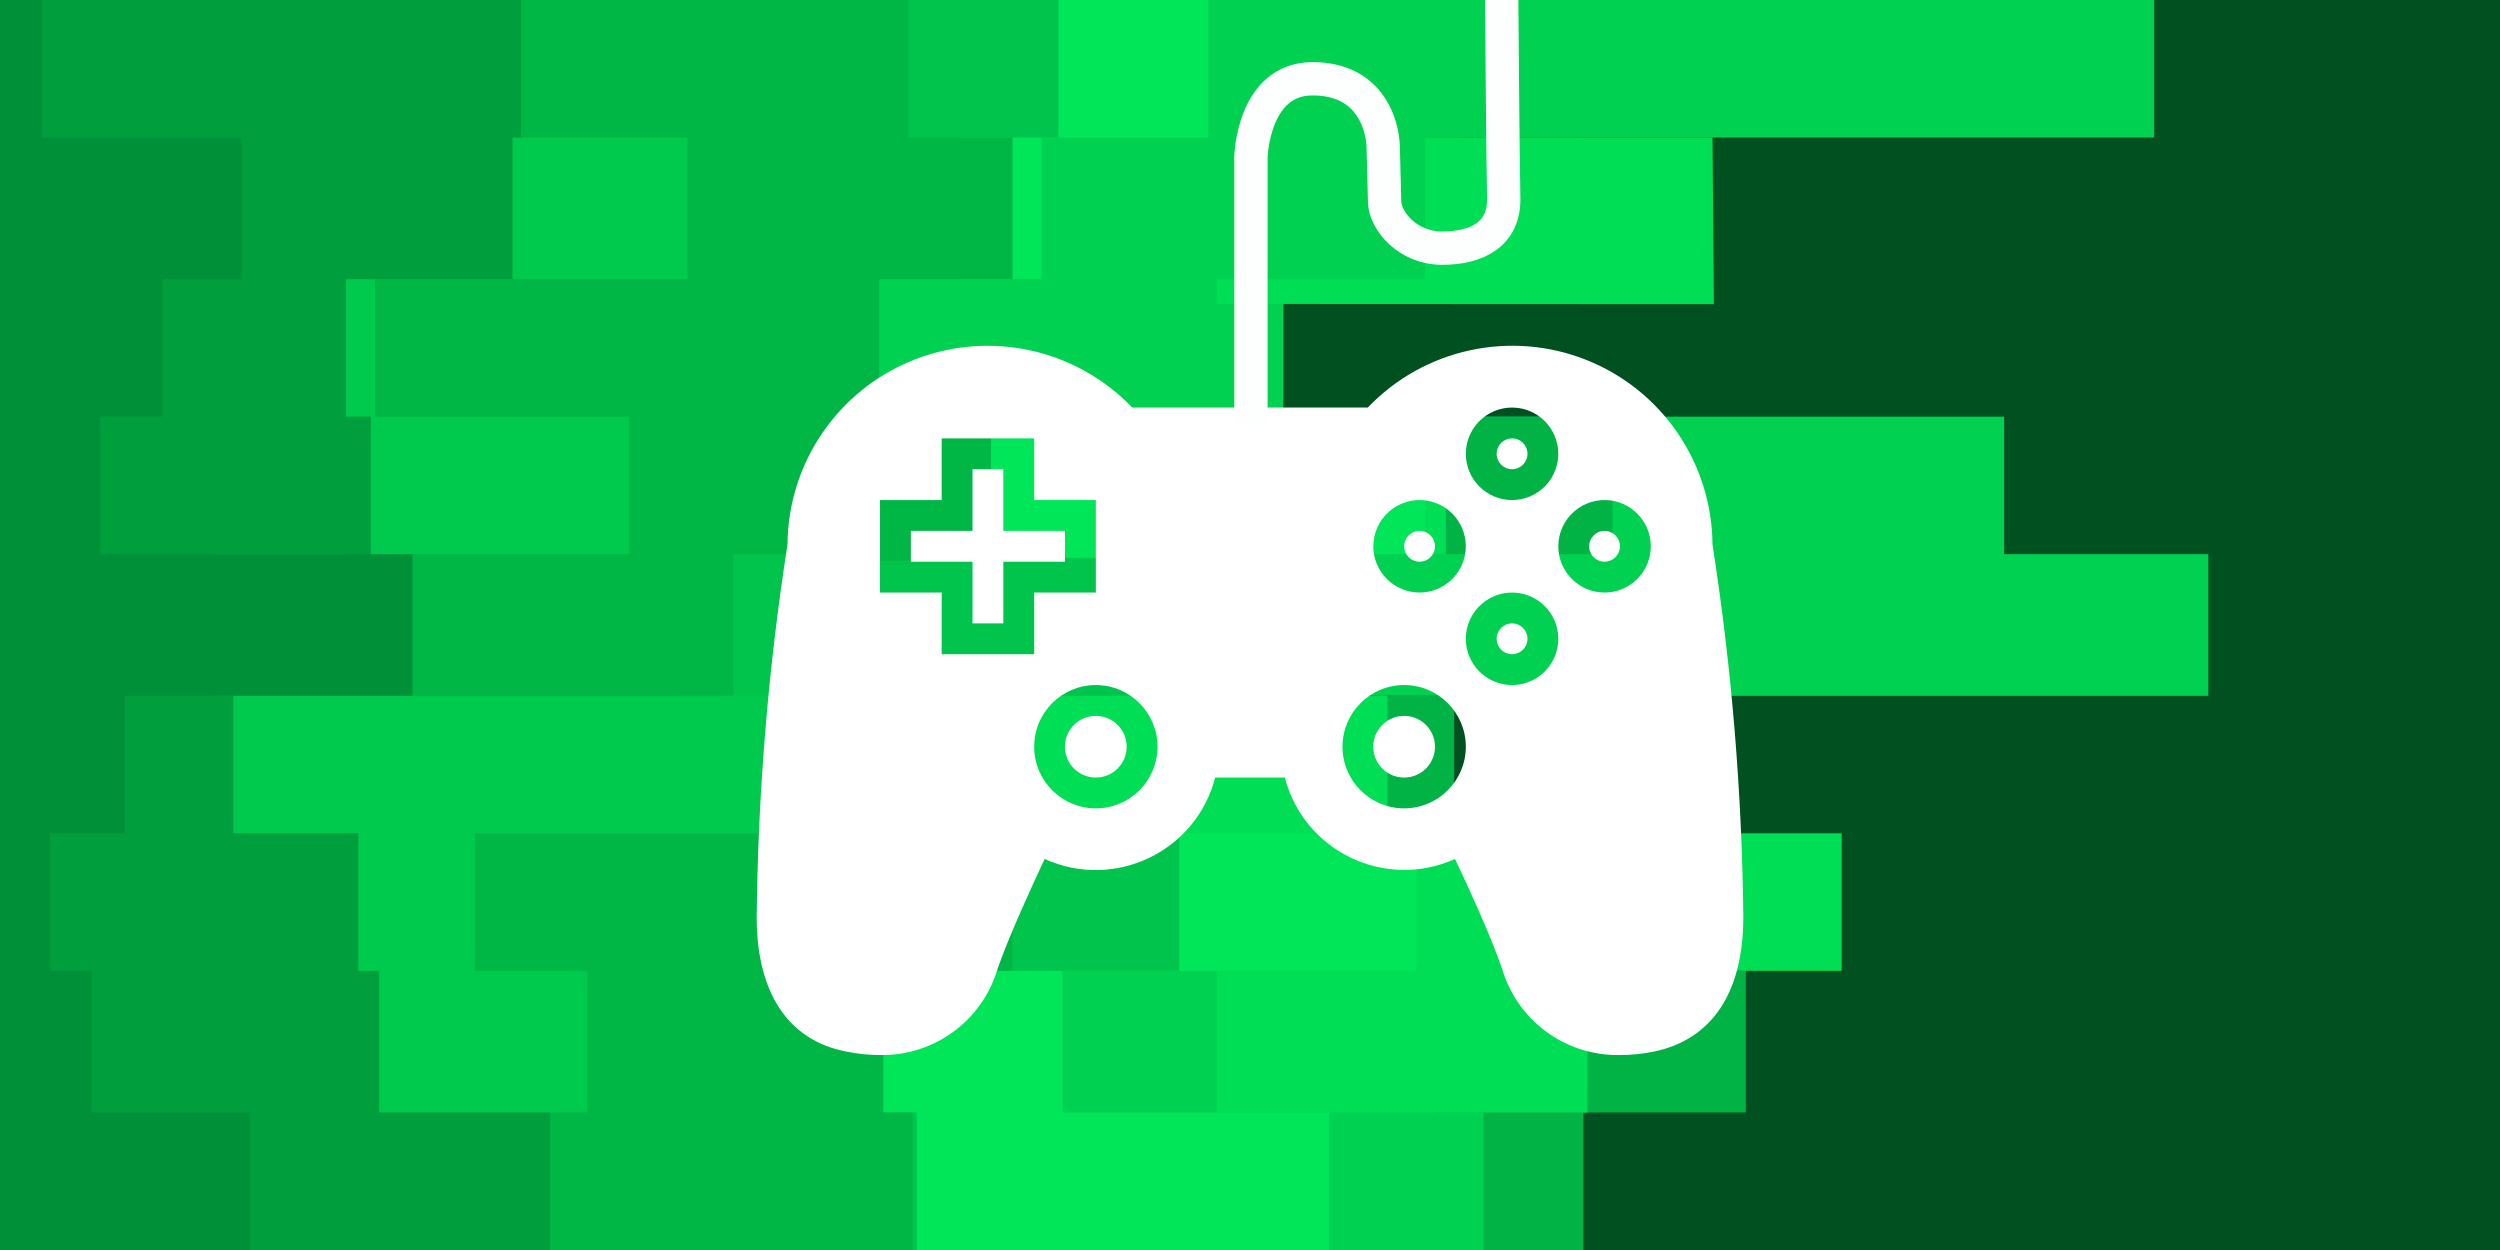
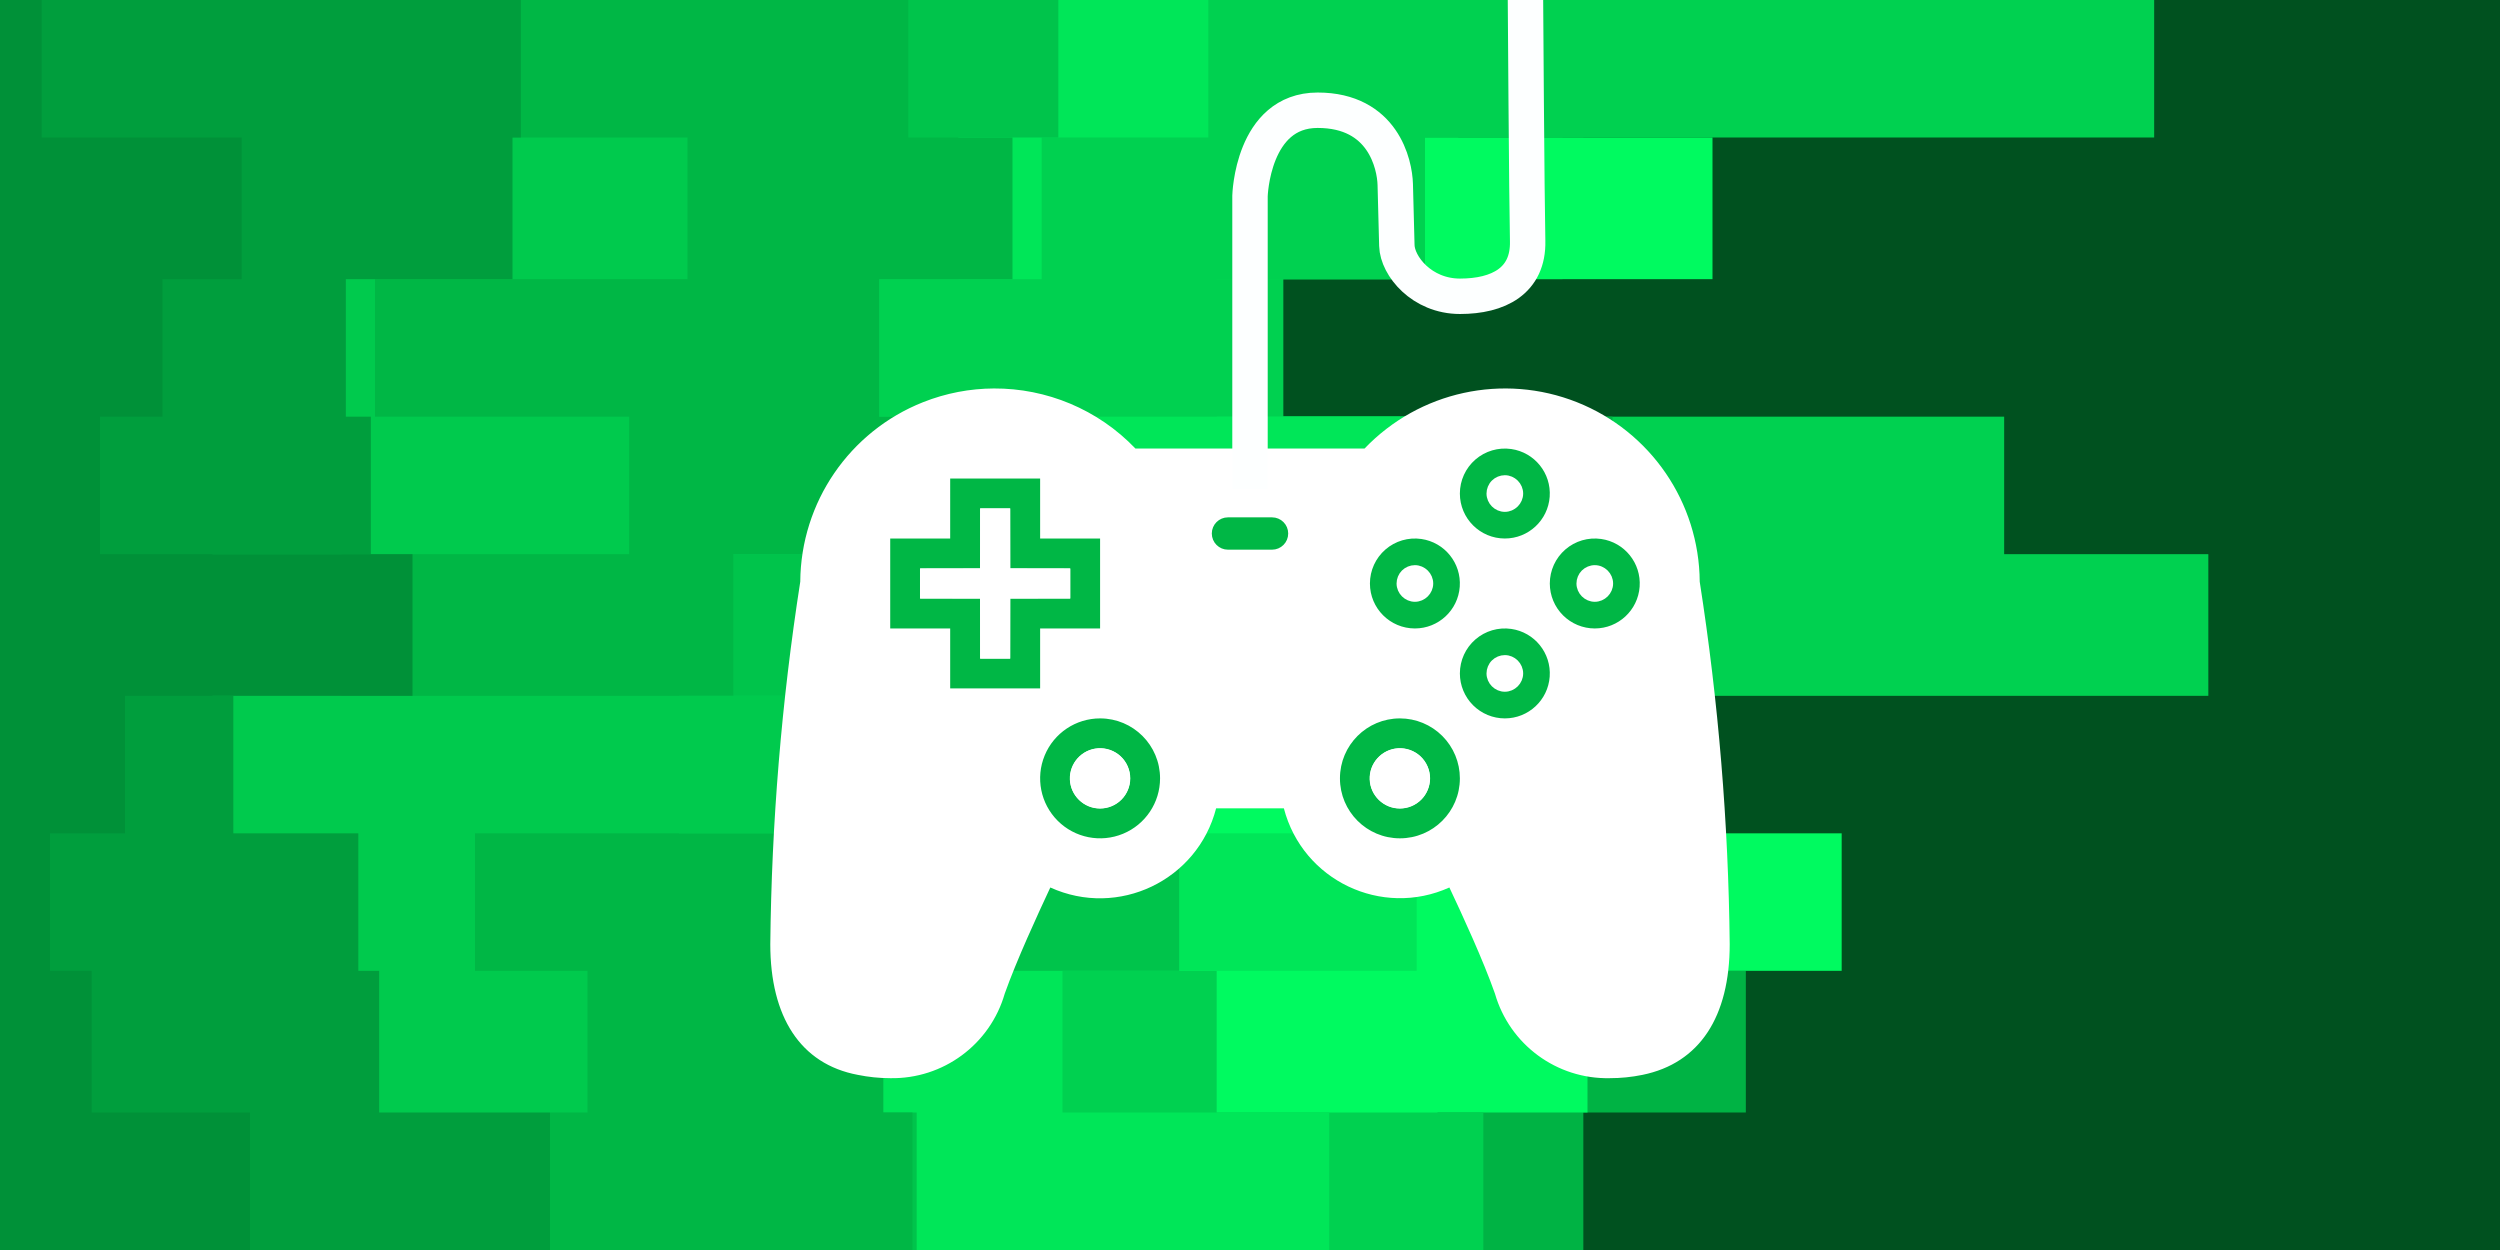
<svg xmlns="http://www.w3.org/2000/svg" width="600" height="300" viewBox="0 0 600 300">
-   <path fill="#00511f" d="M0 300v-300h600v300z" style="fill-rule:nonzero;stroke:none;stroke-linecap:butt;stroke-linejoin:miter;stroke-miterlimit:10;stroke-dasharray:none;stroke-dashoffset:0" />
-   <path fill="#00d150" d="M407 0h110v33h-167v34h-42v33h173v33h49v34h-253v33h-4v33h16v34h82v33h-371V0z" style="fill-rule:nonzero;stroke:none;stroke-linecap:butt;stroke-linejoin:miter;stroke-miterlimit:10;stroke-dasharray:none;stroke-dashoffset:0" />
-   <path fill="#00b344" d="M420 0h-79v33h34v34h-104v33h116v33h-91v34h53v33h58v33h12v34h-39v33h-380V0z" style="fill-rule:nonzero;stroke:none;stroke-linecap:butt;stroke-linejoin:miter;stroke-miterlimit:10;stroke-dasharray:none;stroke-dashoffset:0" />
-   <path fill="#00de55" d="M296 0h14v33h101l.333 40-161-.082L250 100h97v33h-39v34h25v33h109v33h-61v34h-36v33h-345V0z" style="fill-rule:nonzero;stroke:none;stroke-linecap:butt;stroke-linejoin:miter;stroke-miterlimit:10;stroke-dasharray:none;stroke-dashoffset:0" />
-   <path fill="#00d150" d="M347 0h33v33h-38v34h-50v33h44v33h-127v34h35v33h-41v33h89v34h64v33h-356V0z" style="fill-rule:nonzero;stroke:none;stroke-linecap:butt;stroke-linejoin:miter;stroke-miterlimit:10;stroke-dasharray:none;stroke-dashoffset:0" />
-   <path fill="#00e658" d="M220 0h70v33h-40v34h-50v33h142v33h-63.583l-4.5.667-69.016.613L199.917 133h-44.917v34h50v33h135v33h-85v34h64v33h-319V0z" style="fill-rule:nonzero;stroke:none;stroke-linecap:butt;stroke-linejoin:miter;stroke-miterlimit:10;stroke-dasharray:none;stroke-dashoffset:0" />
-   <path fill="#00c44b" d="M199 0h55v33h-24v34h-55v33h-40v33h65.417l36.137.863 33.641.192L276.25 133h16.75v34h-145v33h135v33h-147v34h84v33h-220V0z" style="fill-rule:nonzero;stroke:none;stroke-linecap:butt;stroke-linejoin:miter;stroke-miterlimit:10;stroke-dasharray:none;stroke-dashoffset:0" />
-   <path fill="#00b745" d="M182 0h36v33h25v34h-32v33l26.868.284-.17 34.087-34.115.296-6.5-1.667H176v34h-13v33h80v33h-31v34h7v33H0V0z" style="fill-rule:nonzero;stroke:none;stroke-linecap:butt;stroke-linejoin:miter;stroke-miterlimit:10;stroke-dasharray:none;stroke-dashoffset:0" />
-   <path fill="#00ca4d" d="M75 0h-5v33h95v34h-75v33h61v33h-69v34h112v33h-80v33h27v34h-9v33h-132V0z" style="fill-rule:nonzero;stroke:none;stroke-linecap:butt;stroke-linejoin:miter;stroke-miterlimit:10;stroke-dasharray:none;stroke-dashoffset:0" />
-   <path fill="#009e3d" d="M99 0h26v33h-2v34h-40v33h6v33h-38v34h5v33h30v33h5v34h41v33h-132V0z" style="fill-rule:nonzero;stroke:none;stroke-linecap:butt;stroke-linejoin:miter;stroke-miterlimit:10;stroke-dasharray:none;stroke-dashoffset:0" />
-   <path fill="#009138" d="M3 0h7v33h48v34h-19v33h-15v33h75v34h-69v33h-18v33h10v34h38v33h-60V0z" style="fill-rule:nonzero;stroke:none;stroke-linecap:butt;stroke-linejoin:miter;stroke-miterlimit:10;stroke-dasharray:none;stroke-dashoffset:0" />
-   <path d="M236.792 82.981c-5.882.027-11.811 1.136-17.491 3.392-18.176 7.218-30.161 24.738-30.299 44.295-4.617 29.604-7.088 59.503-7.398 89.463 0 17.907 7.4 29.598 21.607 32.262 2.63.539 5.306.812 7.991.815 13.059.242 24.652-8.316 28.267-20.867 2.886-8.14 8.067-19.389 11.249-26.197 16.747 7.623 36.318-1.718 40.921-19.534h16.723c4.611 17.77 24.119 27.098 40.847 19.534 3.182 6.734 8.361 17.983 11.247 26.197 3.622 12.578 15.255 21.143 28.341 20.867 2.709.003 5.412-.271 8.066-.815 14.134-2.886 21.533-14.354 21.533-32.262-.31-29.96-2.783-59.859-7.4-89.463-.138-19.557-12.122-37.076-30.299-44.295-18.176-7.218-38.914-2.693-52.431 11.44h-56.533c-9.293-9.717-22-14.892-34.94-14.832Zm127.684 14.944a11.1 11.1 0 0 1-1.579 22.086 11.1 11.1 0 0 1-11.099-11.099 11.1 11.1 0 0 1 12.678-10.987zm-138.474 7.288h22.2v14.798h14.8v22.2h-14.8v14.8h-22.2v-14.8h-14.8v-22.2h14.8zm136.895 0a3.7 3.7 0 0 0-3.701 3.699 3.7 3.7 0 1 0 3.701-3.699zm-129.495 7.398v14.8H218.602v7.4h14.8v14.8h7.4v-14.8h14.8v-7.4h-14.8v-14.8zm108.876 7.514a11.1 11.1 0 0 1-1.58 22.086 11.1 11.1 0 0 1-11.099-11.099 11.1 11.1 0 0 1 12.679-10.987zm44.398 0a11.1 11.1 0 0 1-1.579 22.086 11.1 11.1 0 0 1-11.101-11.099 11.1 11.1 0 0 1 12.679-10.987zm-45.978 7.286a3.7 3.7 0 0 0-3.699 3.701 3.7 3.7 0 1 0 3.699-3.701zm44.399 0a3.7 3.7 0 0 0-3.701 3.701 3.7 3.7 0 1 0 3.701-3.701zm-20.621 14.914a11.1 11.1 0 0 1-1.579 22.086 11.1 11.1 0 0 1-11.099-11.101 11.1 11.1 0 0 1 12.678-10.985zm-1.579 7.286a3.7 3.7 0 0 0-3.701 3.699 3.7 3.7 0 1 0 3.701-3.699zm-99.896 14.8a14.799 14.799 0 0 1 14.798 14.8 14.799 14.799 0 1 1-14.798-14.8zm73.997 0a14.799 14.799 0 0 1 14.8 14.8 14.799 14.799 0 1 1-14.8-14.8zm-74.503 7.416a7.4 7.4 0 0 0 .506 14.784 7.4 7.4 0 0 0 7.4-7.4 7.4 7.4 0 0 0-7.906-7.384zm73.997 0a7.4 7.4 0 0 0 .506 14.784 7.4 7.4 0 0 0 7.4-7.4 7.4 7.4 0 0 0-7.906-7.384z" style="fill:#fff;stroke-width:7.4" />
-   <path d="M300.224 101.687V37.629s.493-18.725 14.783-18.725c14.29 0 16.84 11.786 16.956 16.231.116 4.445.232 8.89.348 13.334.116 4.445 5.42 11.087 13.797 11.087 8.377 0 14.987-3.347 14.783-12.073-.196-8.389-.493-48.783-.493-48.783" style="fill:none;fill-opacity:1;stroke:#fdffff;stroke-width:8;stroke-linecap:butt;stroke-linejoin:miter;stroke-miterlimit:4;stroke-dasharray:none;stroke-opacity:1" />
+   <g stroke-miterlimit="10" style="mix-blend-mode:normal;fill-rule:nonzero;stroke-linecap:butt;stroke-linejoin:miter;stroke-dasharray:none;stroke-dashoffset:0">
+     <path fill="#00511f" d="M0 300V0h600v300z" />
+     <path fill="#00d150" d="M407 0h110v33H350v34h-42v33h173v33h49v34H277v33h-4v33h16v34h82v33H0v-300z" />
+     <path fill="#00b344" d="M420 0h-79v33h34v34H271v33h116v33h-91v34h53v33h58v33h12v34h-39v33H0v-300z" />
+     <path fill="#00fa60" d="M296 0h14v33h101v34H250v33h97v33h-39v34h25v33h109v33h-61v34h-36v33H0v-300z" />
+     <path fill="#00d150" d="M347 0h33v33h-38v34h-50v33h44v33H209v34h35v33h-41v33h89v34h64v33H0v-300z" />
+     <path fill="#00e658" d="M220 0h70v33h-40v34h-50v33h142v33H155v34h50v33h135v33h-85v34h64v33H0v-300z" />
+     <path fill="#00c44b" d="M199 0h55v33h-24v34h-55v33h-40v33h158v34H148v33h135v33H136v34h84v33H0v-300z" />
+     <path fill="#00b745" d="M182 0h36v33h25v34h-32v33h31v33h-66v34h-13v33h80v33h-31v34h7v33H0v-300z" />
+     <path fill="#00ca4d" d="M75 0h-5v33h95v34H90v33h61v33H82v34h112v33h-80v33h27v34h-9v33H0v-300z" />
+     <path fill="#009e3d" d="M99 0h26v33h-2v34H83v33h6v33H51v34h5v33h30v33h5v34h41v33H0v-300z" />
+     <path fill="#009138" d="M3 0h7v33h48v34H39v33H24v33h75v34H30v33H12v33h10v34h38v33H0v-300z" />
+   </g>
+   <g style="mix-blend-mode:normal;fill-rule:nonzero;stroke-linecap:butt;stroke-linejoin:miter;stroke-dasharray:none;stroke-dashoffset:0">
+     <path fill="#fff" d="M272.512 107.655h54.973c13.145-13.743 33.31-18.144 50.985-11.125 17.675 7.019 29.328 24.055 29.463 43.072 4.489 28.787 6.894 57.861 7.196 86.995 0 17.413-7.196 28.565-20.939 31.372-2.581.529-5.209.795-7.844.792-12.725.268-24.037-8.06-27.559-20.291-2.806-7.987-7.843-18.926-10.937-25.474-16.266 7.356-35.236-1.715-39.72-18.995h-16.262c-4.476 17.324-23.506 26.408-39.792 18.995-3.094 6.62-8.132 17.559-10.938 25.474-3.515 12.205-14.788 20.526-27.487 20.291-2.61-.003-5.213-.268-7.77-.792-13.815-2.59-21.011-13.958-21.011-31.372.301-29.134 2.705-58.208 7.194-86.995.134-19.017 11.788-36.053 29.463-43.072 5.523-2.194 11.289-3.272 17.008-3.298 12.583-.058 24.939 4.974 33.976 14.423z" />
+     <path fill="none" stroke="#fdffff" stroke-width="8.5" d="M300 117.384V47.024s.541-20.567 16.237-20.567c15.696 0 18.497 12.946 18.624 17.828.128 4.882.255 9.764.383 14.646.128 4.882 5.954 12.178 15.155 12.178 9.201 0 16.461-3.677 16.237-13.26-.216-9.214-.541-60.382-.541-60.382" />
+     <g stroke-miterlimit="10">
+       <path fill="#00b745" d="M354.094 110.292c2.366-2.05 5.505-2.972 8.603-2.527 5.603.807 9.631 5.806 9.228 11.453-.404 5.647-5.101 10.022-10.763 10.024-5.961-0-10.792-4.832-10.793-10.793-0-3.13 1.359-6.106 3.725-8.157zm-126.05 4.56h21.587v14.39h14.391v21.587h-14.391v14.391h-21.587V150.828H213.652v-21.587h14.391zm136.715 3.599c0-1.987-1.61-3.598-3.597-3.599-.954-0-1.869.379-2.544 1.053-.675.675-1.054 1.59-1.054 2.544-0 1.987 1.61 3.598 3.597 3.599 1.987 0 3.598-1.61 3.599-3.597zm-129.519 3.595v14.391h-14.391v7.196h14.391v14.391h7.196v-14.391h14.391v-7.196h-14.391V122.045zm97.268 9.833c2.366-2.05 5.506-2.972 8.604-2.526 5.604.807 9.632 5.806 9.228 11.454-.404 5.647-5.103 10.022-10.764 10.023-5.96-0-10.792-4.832-10.793-10.793-0-3.131 1.359-6.107 3.725-8.157zm43.173 0c2.366-2.05 5.506-2.972 8.604-2.526 5.603.807 9.631 5.806 9.228 11.453-.404 5.647-5.101 10.022-10.763 10.024-2.863 0-5.608-1.137-7.633-3.161-2.024-2.024-3.162-4.769-3.162-7.632-0-3.131 1.359-6.107 3.725-8.157zm-32.506 8.155c-0-1.987-1.612-3.597-3.599-3.597-.954 0-1.869.38-2.544 1.054-.675.675-1.053 1.59-1.053 2.544.001 1.987 1.612 3.597 3.599 3.597 1.987-.001 3.597-1.612 3.597-3.599zm39.576-3.597c-.955-0-1.87.379-2.545 1.054-.675.675-1.054 1.59-1.054 2.545.001 1.987 1.611 3.597 3.598 3.597 1.987-0 3.597-1.611 3.597-3.597 0-1.987-1.61-3.598-3.597-3.598zm-28.655 17.029c2.365-2.05 5.504-2.972 8.603-2.527 5.603.807 9.631 5.806 9.228 11.453-.404 5.647-5.101 10.022-10.763 10.024-2.863-0-5.608-1.138-7.632-3.162-2.024-2.024-3.161-4.77-3.161-7.633 0-3.13 1.36-6.106 3.725-8.155zm10.664 8.157c0-1.987-1.61-3.598-3.597-3.599-.954-0-1.869.379-2.544 1.053-.675.675-1.054 1.59-1.054 2.544-0 1.987 1.61 3.598 3.597 3.599 1.987 0 3.598-1.61 3.599-3.597zm-114.033 19.676c2.228-5.378 7.476-8.883 13.297-8.883 7.948.001 14.39 6.444 14.39 14.391-0 5.821-3.507 11.068-8.884 13.296-5.378 2.227-11.568.996-15.683-3.12-4.116-4.116-5.347-10.306-3.119-15.684zm70.861 5.508c-0-7.948 6.443-14.391 14.391-14.391 3.817-0 7.477 1.516 10.176 4.215 2.699 2.699 4.215 6.359 4.215 10.176-0 7.948-6.443 14.391-14.391 14.391-7.948-0-14.391-6.443-14.391-14.391zm-52.653-5.26c-1.457-1.361-3.414-2.056-5.403-1.92-3.878.255-6.853 3.542-6.72 7.426.133 3.884 3.325 6.96 7.211 6.95 1.908 0 3.739-.758 5.088-2.108 1.349-1.349 2.108-3.18 2.108-5.088 0-1.994-.827-3.899-2.284-5.26zm71.955 0c-1.457-1.361-3.414-2.056-5.403-1.92-3.878.255-6.853 3.542-6.72 7.426.133 3.884 3.325 6.96 7.211 6.95 1.908 0 3.739-.758 5.088-2.108 1.349-1.349 2.108-3.18 2.108-5.088 0-1.994-.827-3.899-2.284-5.26z" />
+       <path fill="#fff" stroke="#fff" stroke-width="1.5" d="M386.396 140.035c-0 1.987-1.661 3.647-3.647 3.647-1.987 0-3.648-1.66-3.648-3.647-0-.955.393-1.905 1.068-2.58.675-.675 1.626-1.069 2.58-1.068 1.987.001 3.647 1.661 3.647 3.648z" data-paper-data="{&quot;noHover&quot;:false,&quot;origItem&quot;:[&quot;Path&quot;,{&quot;applyMatrix&quot;:true,&quot;segments&quot;:[[[357.74897,136.43652],[1.98674,0.00053],[-0.95452,-0.00025]],[[355.20399,137.49029],[0.67495,-0.67495],[-0.67494,0.67496]],[[354.15023,140.03527],[-0.00025,-0.95452],[0.00054,1.98675]],[[357.74833,143.63209],[-1.98675,0.00017],[1.98676,-0.00018]],[[361.34579,140.03463],[-0.00017,1.98674],[0.00018,-1.98675]]],&quot;closed&quot;:true,&quot;fillColor&quot;:[1,1,1],&quot;strokeWidth&quot;:9.34454}]}" />
+       <path fill="#fff" stroke="#fff" stroke-width="1.5" d="M364.809 118.45c-.001 1.987-1.662 3.647-3.649 3.647-1.987-0-3.647-1.662-3.647-3.649 0-.954.394-1.905 1.069-2.579.675-.675 1.625-1.068 2.58-1.068 1.987.001 3.647 1.662 3.647 3.649z" data-paper-data="{&quot;noHover&quot;:false,&quot;origItem&quot;:[&quot;Path&quot;,{&quot;applyMatrix&quot;:true,&quot;segments&quot;:[[[339.75865,118.44983],[0,0],[0.00049,-1.98698]],[[336.16182,114.85115],[1.98699,0.00054],[-0.95421,-0.00025]],[[333.61748,115.90429],[0.6749,-0.67457],[-0.67491,0.67456]],[[332.56309,118.44812],[0.00021,-0.95421],[-0.00045,1.98698]],[[336.16001,122.04671],[-1.98699,-0.00047],[1.98698,0.00047]],[[339.75864,118.44983],[-0.00051,1.98698],[0,0]]],&quot;closed&quot;:true,&quot;fillColor&quot;:[1,1,1],&quot;strokeWidth&quot;:9.34454}]}" />
+       <path fill="#fff" stroke="#fff" stroke-width="1.5" d="M343.223 140.033c0 1.987-1.66 3.648-3.647 3.649-1.987.001-3.648-1.66-3.649-3.647-0-.954.393-1.905 1.068-2.58.675-.675 1.625-1.069 2.579-1.069 1.987-0 3.648 1.66 3.649 3.647z" data-paper-data="{&quot;noHover&quot;:false,&quot;origItem&quot;:[&quot;Path&quot;,{&quot;applyMatrix&quot;:true,&quot;segments&quot;:[[[318.17325,140.0334],[0,0],[-0.00048,-1.98699]],[[314.57466,136.43648],[1.98699,-0.00045],[-0.95421,0.00021]],[[312.03083,137.49088],[0.67457,-0.6749],[-0.67457,0.6749]],[[310.9777,140.03523],[-0.00025,-0.95421],[0.00054,1.98698]],[[314.5764,143.63205],[-1.98699,0.00051],[1.98698,-0.00051]],[[318.17326,140.0334],[0.00048,1.98699],[0,0]]],&quot;closed&quot;:true,&quot;fillColor&quot;:[1,1,1],&quot;strokeWidth&quot;:9.34454}]}" />
+       <path fill="#fff" stroke="#fff" stroke-width="1.5" d="M364.809 161.622c-.001 1.987-1.662 3.647-3.649 3.647-1.987-0-3.647-1.662-3.647-3.649 0-.954.394-1.905 1.069-2.579.675-.675 1.625-1.068 2.58-1.068 1.987.001 3.647 1.662 3.647 3.649z" data-paper-data="{&quot;noHover&quot;:false,&quot;origItem&quot;:[&quot;Path&quot;,{&quot;applyMatrix&quot;:true,&quot;segments&quot;:[[[339.75865,161.62233],[0,0],[0.00049,-1.98699]],[[336.16182,158.02363],[1.98699,0.00053],[-0.95421,-0.00026]],[[333.61748,159.07678],[0.6749,-0.67456],[-0.67491,0.67455]],[[332.56309,161.6206],[0.00021,-0.95421],[-0.00045,1.98698]],[[336.16001,165.21919],[-1.98699,-0.00048],[1.98698,0.00047]],[[339.75864,161.62231],[-0.00051,1.98699],[0,0]]],&quot;closed&quot;:true,&quot;fillColor&quot;:[1,1,1],&quot;strokeWidth&quot;:9.34454}]}" />
+       <path fill="#fff" d="M340.923 181.51c1.457 1.361 2.3 3.302 2.3 5.296 0 1.908-.773 3.774-2.122 5.124-1.349 1.349-3.215 2.122-5.124 2.122-3.886.011-7.129-3.114-7.261-6.998-.133-3.884 2.889-7.223 6.766-7.478 1.989-.136 3.984.572 5.441 1.933z" data-paper-data="{&quot;noHover&quot;:false,&quot;origItem&quot;:[&quot;Path&quot;,{&quot;applyMatrix&quot;:true,&quot;segments&quot;:[[[315.88931,181.54666],[0,0],[-1.45728,-1.36107]],[[310.48593,179.62662],[1.98937,-0.13633],[-3.87765,0.25476]],[[303.7663,187.05271],[-0.13287,-3.88375],[0.13287,3.88375]],[[310.97772,194.00223],[-3.88601,0.01083],[1.90844,0.00004]],[[316.06591,191.8947],[-1.34946,1.34946],[1.34946,-1.34947]],[[318.17342,186.8065],[0.00004,1.90845],[0.00032,-1.99402]],[[315.88931,181.54665],[1.45729,1.36106],[0,0]]],&quot;closed&quot;:true,&quot;fillColor&quot;:[1,1,1],&quot;strokeWidth&quot;:9.34454}]}" />
+       <path fill="#fff" d="M268.968 181.51c1.457 1.361 2.3 3.302 2.3 5.296 0 1.908-.773 3.774-2.122 5.124-1.349 1.349-3.215 2.122-5.124 2.122-3.886.011-7.129-3.114-7.261-6.998-.133-3.884 2.889-7.223 6.766-7.478 1.989-.136 3.984.572 5.441 1.933z" data-paper-data="{&quot;noHover&quot;:false,&quot;origItem&quot;:[&quot;Path&quot;,{&quot;applyMatrix&quot;:true,&quot;segments&quot;:[[[243.93392,181.54665],[0,0],[-1.45728,-1.36107]],[[238.53054,179.62661],[1.98936,-0.13632],[-3.87766,0.25477]],[[231.81091,187.05271],[-0.13287,-3.88375],[0.13287,3.88375]],[[239.02232,194.00223],[-3.88601,0.01083],[1.90844,0.00004]],[[244.11051,191.89471],[-1.34946,1.34946],[1.34945,-1.34947]],[[246.21802,186.8065],[0.00005,1.90845],[0.00032,-1.99402]],[[243.93391,181.54666],[1.45729,1.36106],[0,0]]],&quot;closed&quot;:true,&quot;fillColor&quot;:[1,1,1],&quot;strokeWidth&quot;:9.34454}]}" />
+       <path fill="#fff" d="m242.445 121.996.026 14.405 14.405.026v7.215l-14.405.026-.026 14.405h-7.215l-.026-14.405-14.405-.026v-7.215l14.405-.026.026-14.405z" data-paper-data="{&quot;noHover&quot;:false,&quot;origItem&quot;:[&quot;Path&quot;,{&quot;applyMatrix&quot;:true,&quot;segments&quot;:[[210.23947,122.04511],[210.23947,136.43653],[195.84803,136.43653],[195.84803,143.63225],[210.23947,143.63225],[210.23947,158.02368],[217.43518,158.02368],[217.43518,143.63225],[231.82661,143.63225],[231.82661,136.43653],[217.43518,136.43653],[217.43518,122.04511]],&quot;closed&quot;:true,&quot;fillColor&quot;:[1,1,1],&quot;strokeWidth&quot;:9.34454}]}" />
+       <path fill="#00b745" stroke="#00b745" d="M308.667 128.043c0 1.867-1.513 3.38-3.379 3.38h-10.575c-1.867 0-3.38-1.513-3.38-3.38 0-1.866 1.513-3.379 3.38-3.379h10.575c1.867 0 3.379 1.513 3.379 3.379z" />
+     </g>
+   </g>
</svg>
